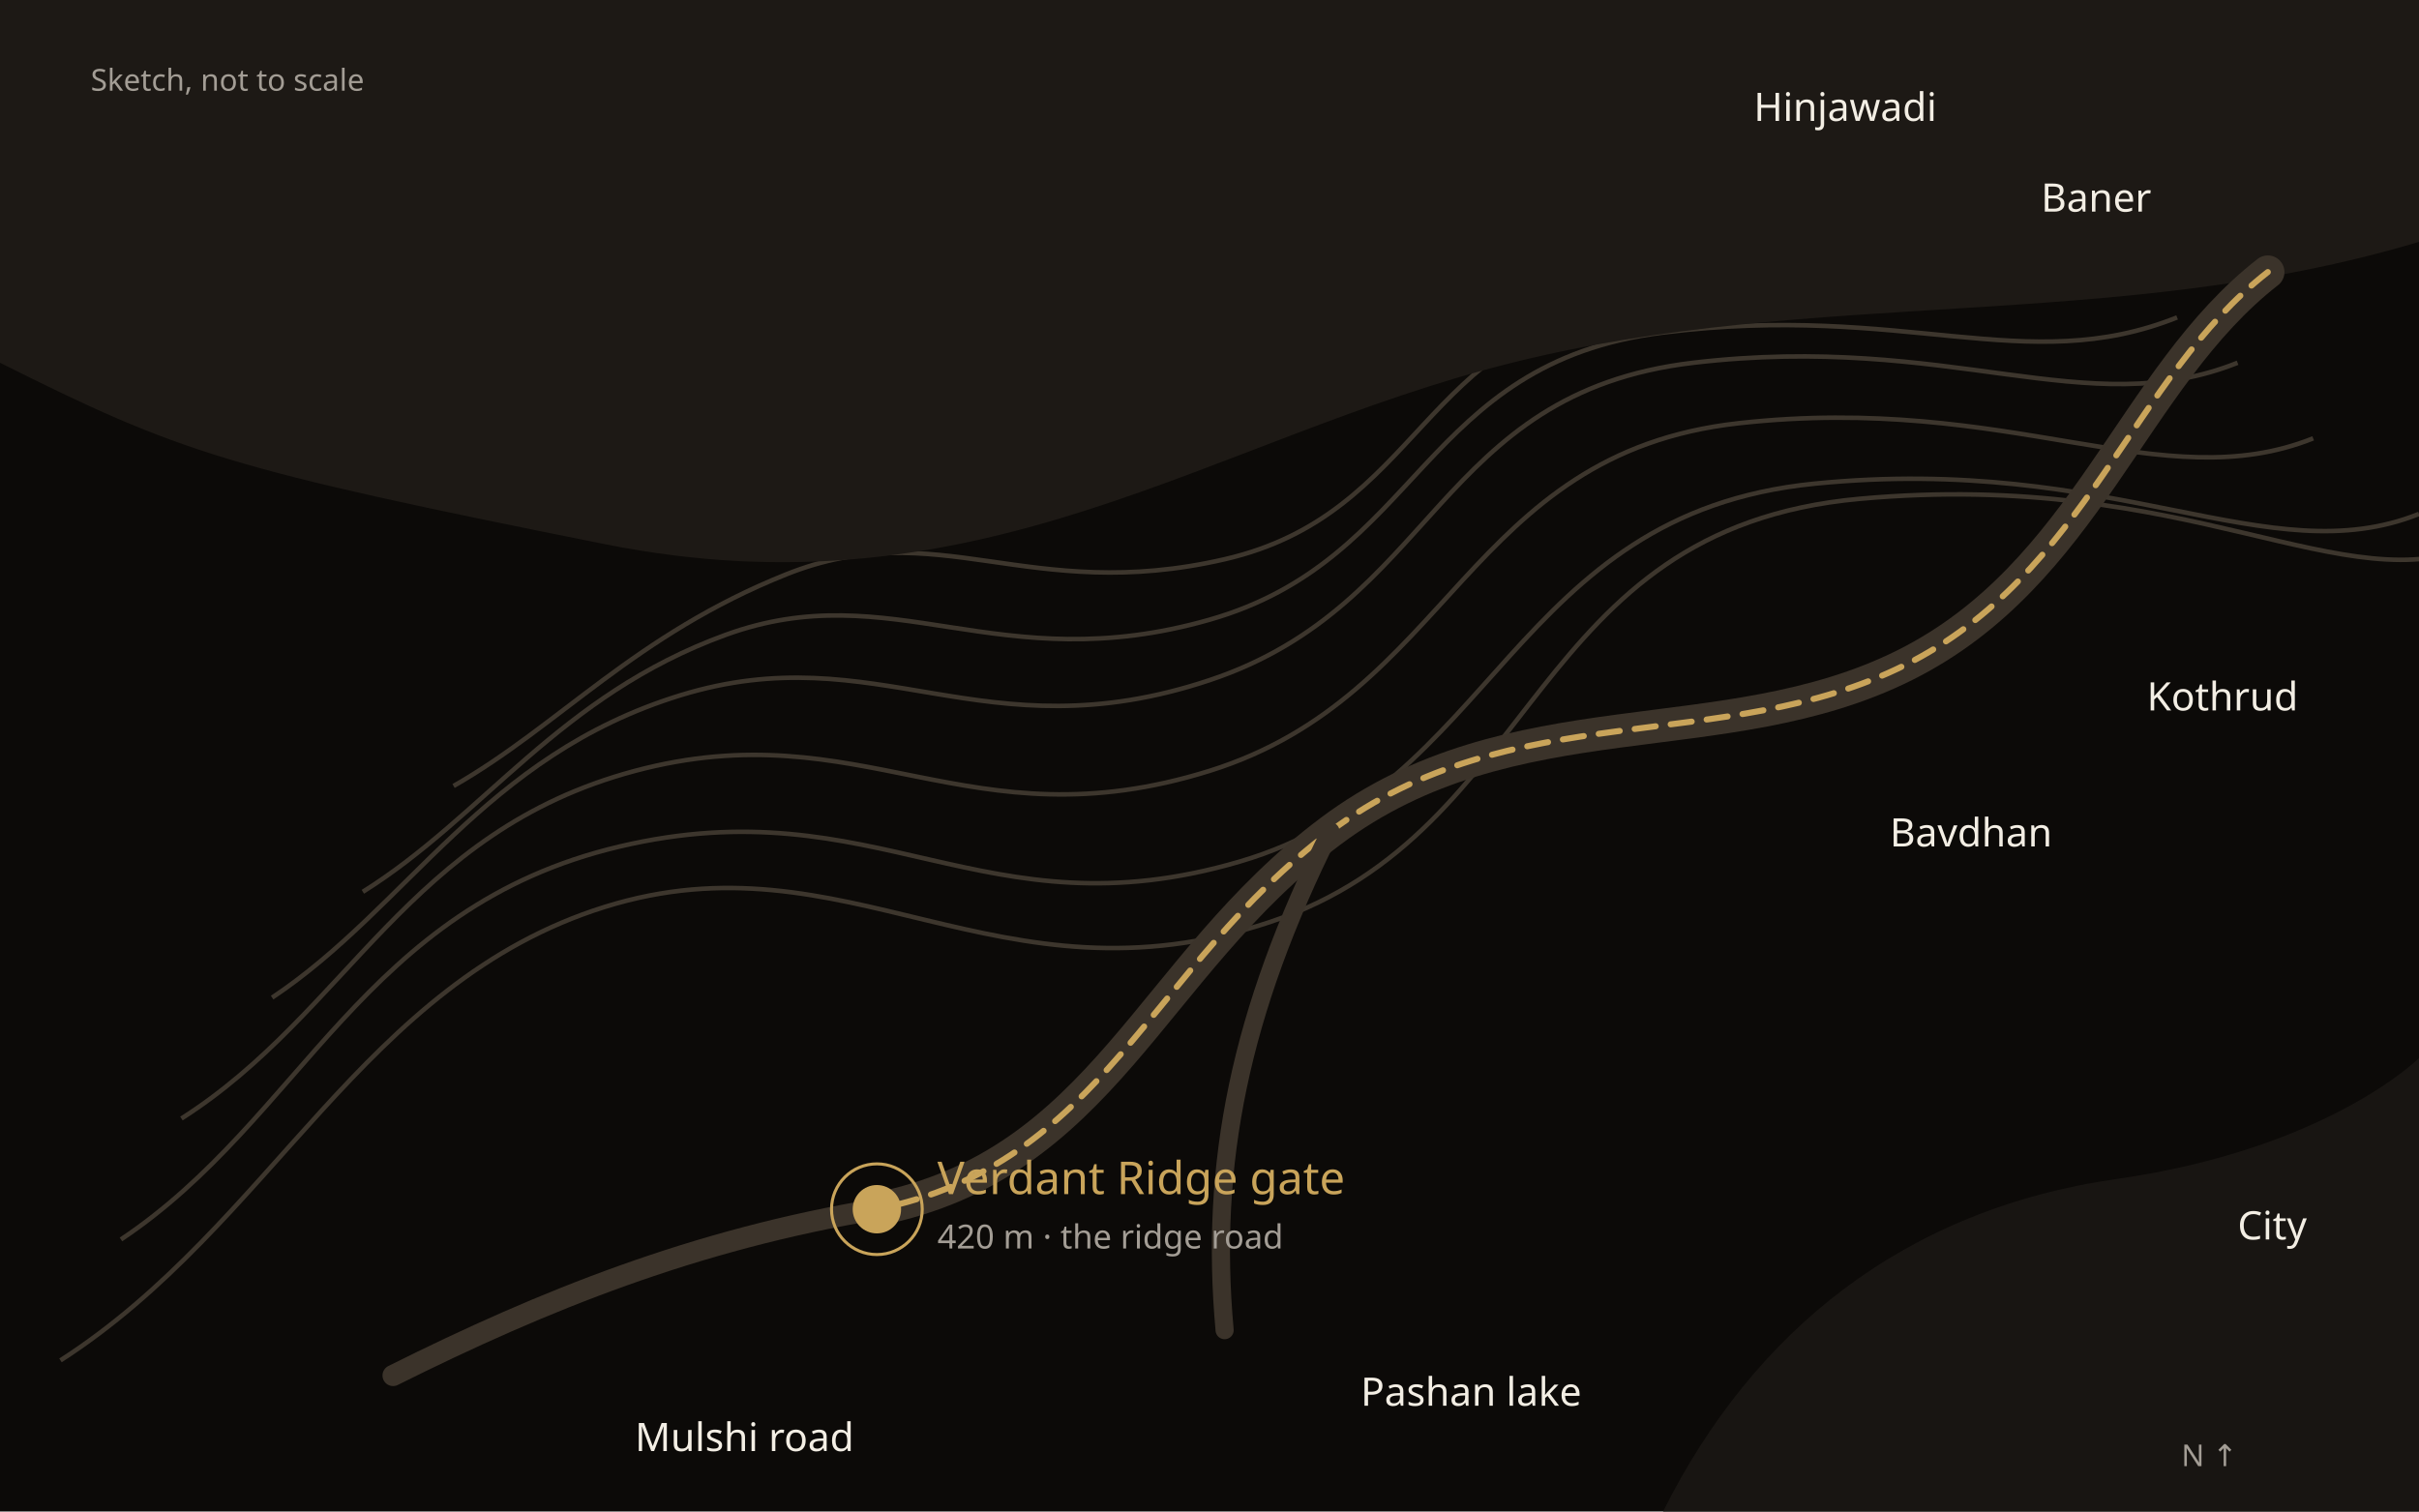
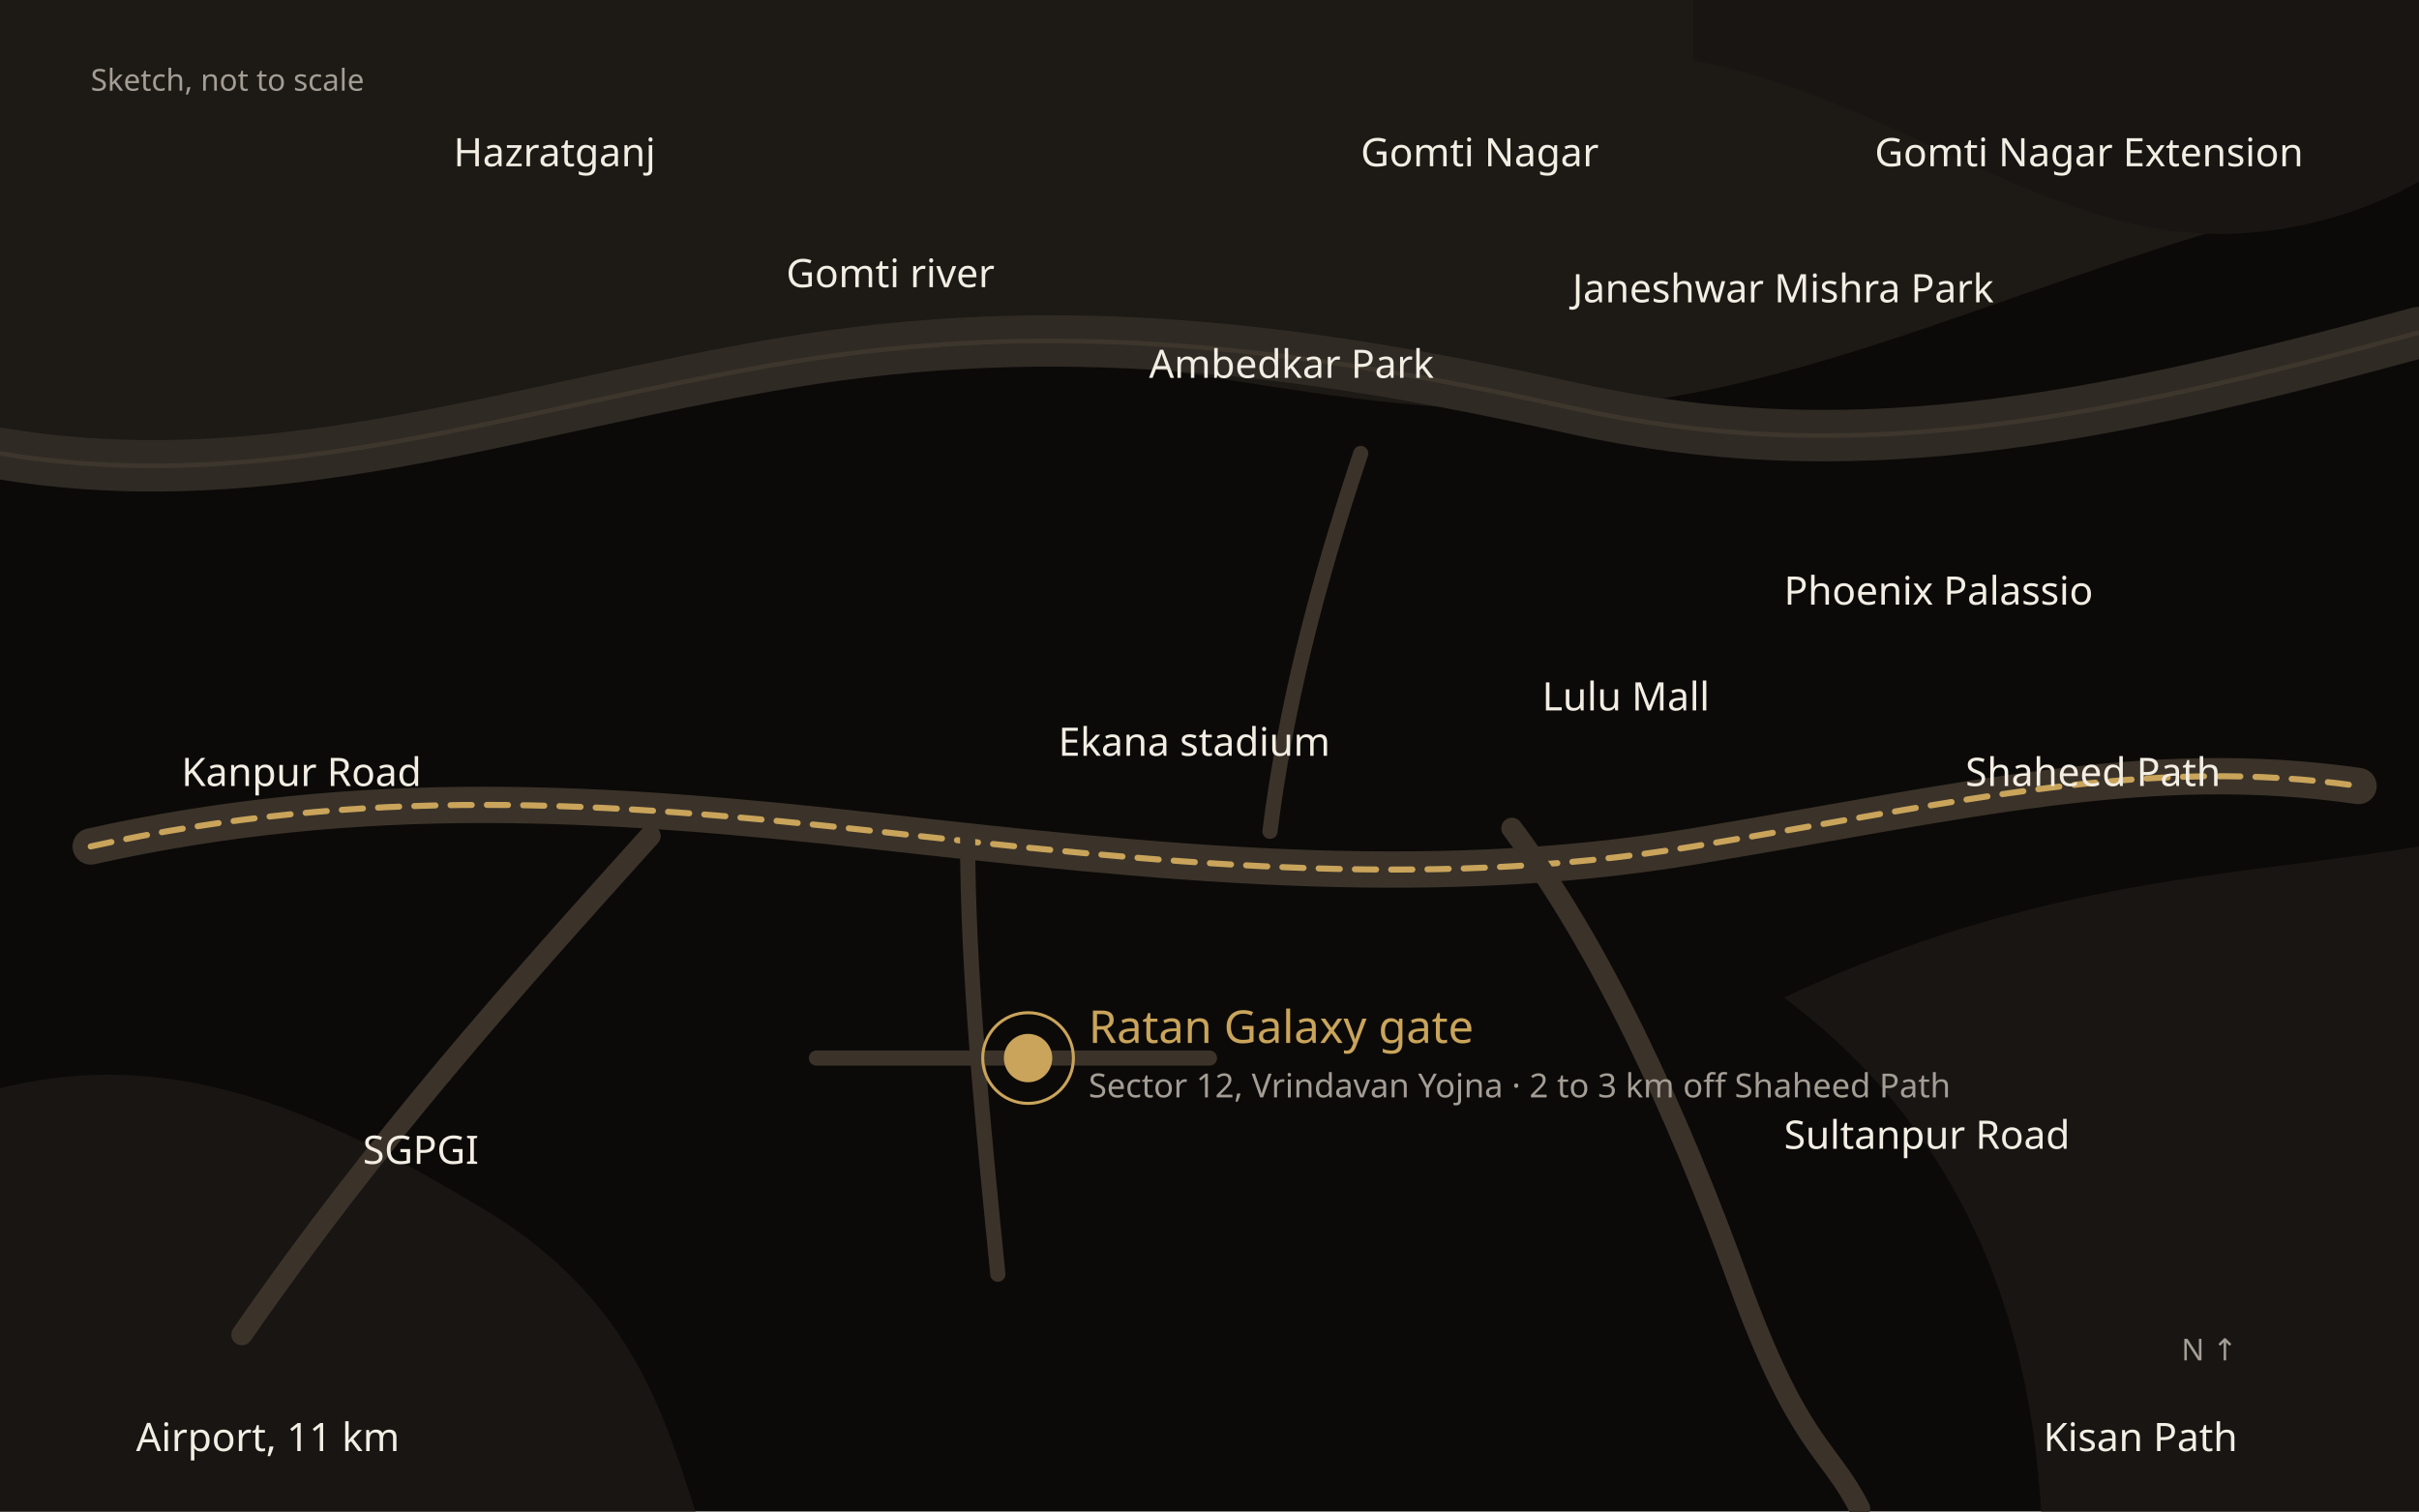
<svg xmlns="http://www.w3.org/2000/svg" viewBox="0 0 1600 1000" role="img" aria-labelledby="map-title map-desc">
  <rect width="1600" height="1000" fill="#0c0a08" />
-   <g fill="none" stroke="#3d362d" stroke-width="3">
-     <path d="M80 820c120-80 160-220 330-260s240 60 410 10 180-230 380-250 300 60 400 20" />
-     <path d="M40 900c140-90 200-250 360-300s260 70 440 10 170-260 390-280 320 70 410 30" />
-     <path d="M120 740c110-70 150-190 300-230s220 50 380 0 170-210 350-230 280 50 380 10" />
-     <path d="M180 660c90-60 140-160 270-200s200 40 350-10 150-190 320-210 260 40 360 0" />
-     <path d="M240 590c80-50 130-130 240-170s180 30 320-10 140-170 300-190 240 30 340-10" />
-     <path d="M300 520c70-40 120-100 220-140s160 20 290-10 130-150 270-170 220 20 320-20" />
+   <path d="M0 0h1600v120c-220 40-380 140-560 150S720 210 520 240 180 330 0 300z" fill="#1d1915" />
+   <path d="M0 300c180 30 340-30 520-60s340-10 520 30 340 10 560-50" fill="none" stroke="#2f2a24" stroke-width="34" stroke-linecap="round" />
+   <path d="M0 300c180 30 340-30 520-60s340-10 520 30 340 10 560-50" fill="none" stroke="#3d362d" stroke-width="3" />
+   <g fill="#181512">
+     <path d="M1120 40c110 20 200 90 300 110s180-30 180-30V0H1120z" />
+     <path d="M1180 660c80 60 160 160 170 340h250V560c-120 20-250 20-420 100z" />
+     <path d="M0 1000V720c120-30 220 20 320 80s120 140 140 200z" />
  </g>
-   <g fill="#181512">
-     <path d="M0 0h1600v160c-200 60-400 30-600 80s-350 170-600 120S120 300 0 240z" fill="#1d1915" />
-     <path d="M1100 1000c60-120 160-200 300-220s200-80 200-80v300z" />
-   </g>
-   <path d="M1500 180c-90 70-120 200-240 260s-260 20-380 110-150 220-300 250" fill="none" stroke="#3b332a" stroke-width="22" stroke-linecap="round" />
-   <path d="M1500 180c-90 70-120 200-240 260s-260 20-380 110-150 220-300 250" fill="none" stroke="#c9a45a" stroke-width="4" stroke-dasharray="14 10" stroke-linecap="round" />
-   <path d="M580 800c-120 20-220 60-320 110" fill="none" stroke="#3b332a" stroke-width="14" stroke-linecap="round" />
-   <path d="M880 550c-60 120-80 220-70 330" fill="none" stroke="#3b332a" stroke-width="12" stroke-linecap="round" />
+   <path d="M60 560c180-40 340-30 520-10s360 40 540 10 300-60 440-40" fill="none" stroke="#3b332a" stroke-width="24" stroke-linecap="round" />
+   <path d="M60 560c180-40 340-30 520-10s360 40 540 10 300-60 440-40" fill="none" stroke="#c9a45a" stroke-width="4" stroke-dasharray="14 10" stroke-linecap="round" />
+   <path d="M1000 548c60 80 110 190 150 300s60 110 80 150" fill="none" stroke="#3b332a" stroke-width="14" stroke-linecap="round" />
+   <path d="M430 553c-90 100-180 200-270 330" fill="none" stroke="#3b332a" stroke-width="14" stroke-linecap="round" />
+   <path d="M640 553c0 90 10 190 20 290" fill="none" stroke="#3b332a" stroke-width="10" stroke-linecap="round" />
+   <path d="M540 700h260" fill="none" stroke="#3b332a" stroke-width="10" stroke-linecap="round" />
+   <path d="M900 300c-30 90-50 170-60 250" fill="none" stroke="#3b332a" stroke-width="10" stroke-linecap="round" />
  <g fill="#f3eee4" font-family="Clash Grotesk, Segoe UI, system-ui, sans-serif" font-size="26">
-     <text x="1350" y="140">Baner</text>
-     <text x="1160" y="80">Hinjawadi</text>
-     <text x="1420" y="470">Kothrud</text>
-     <text x="1250" y="560">Bavdhan</text>
-     <text x="420" y="960">Mulshi road</text>
-     <text x="1480" y="820">City</text>
-     <text x="900" y="930">Pashan lake</text>
+     <text x="300" y="110">Hazratganj</text>
+     <text x="520" y="190">Gomti river</text>
+     <text x="900" y="110">Gomti Nagar</text>
+     <text x="1240" y="110">Gomti Nagar Extension</text>
+     <text x="1040" y="200">Janeshwar Mishra Park</text>
+     <text x="760" y="250">Ambedkar Park</text>
+     <text x="700" y="500">Ekana stadium</text>
+     <text x="1020" y="470">Lulu Mall</text>
+     <text x="1180" y="400">Phoenix Palassio</text>
+     <text x="1300" y="520">Shaheed Path</text>
+     <text x="1180" y="760">Sultanpur Road</text>
+     <text x="240" y="770">SGPGI</text>
+     <text x="90" y="960">Airport, 11 km</text>
+     <text x="120" y="520">Kanpur Road</text>
+     <text x="1480" y="960" text-anchor="end">Kisan Path</text>
  </g>
  <g>
-     <circle cx="580" cy="800" r="16" fill="#c9a45a" />
-     <circle cx="580" cy="800" r="30" fill="none" stroke="#c9a45a" stroke-width="2" />
-     <text x="620" y="790" fill="#c9a45a" font-family="Clash Grotesk, Segoe UI, system-ui, sans-serif" font-size="30" font-weight="500">Verdant Ridge gate</text>
-     <text x="620" y="826" fill="#a39d95" font-family="Clash Grotesk, Segoe UI, system-ui, sans-serif" font-size="22">420 m · the ridge road</text>
+     <circle cx="680" cy="700" r="16" fill="#c9a45a" />
+     <circle cx="680" cy="700" r="30" fill="none" stroke="#c9a45a" stroke-width="2" />
+     <text x="720" y="690" fill="#c9a45a" font-family="Clash Grotesk, Segoe UI, system-ui, sans-serif" font-size="30" font-weight="500">Ratan Galaxy gate</text>
+     <text x="720" y="726" fill="#a39d95" font-family="Clash Grotesk, Segoe UI, system-ui, sans-serif" font-size="22">Sector 12, Vrindavan Yojna · 2 to 3 km off Shaheed Path</text>
  </g>
  <g fill="#a39d95" font-family="Clash Grotesk, Segoe UI, system-ui, sans-serif" font-size="20">
    <text x="60" y="60">Sketch, not to scale</text>
-     <text x="1480" y="970" text-anchor="end">N ↑</text>
+     <text x="1480" y="900" text-anchor="end">N ↑</text>
  </g>
</svg>
